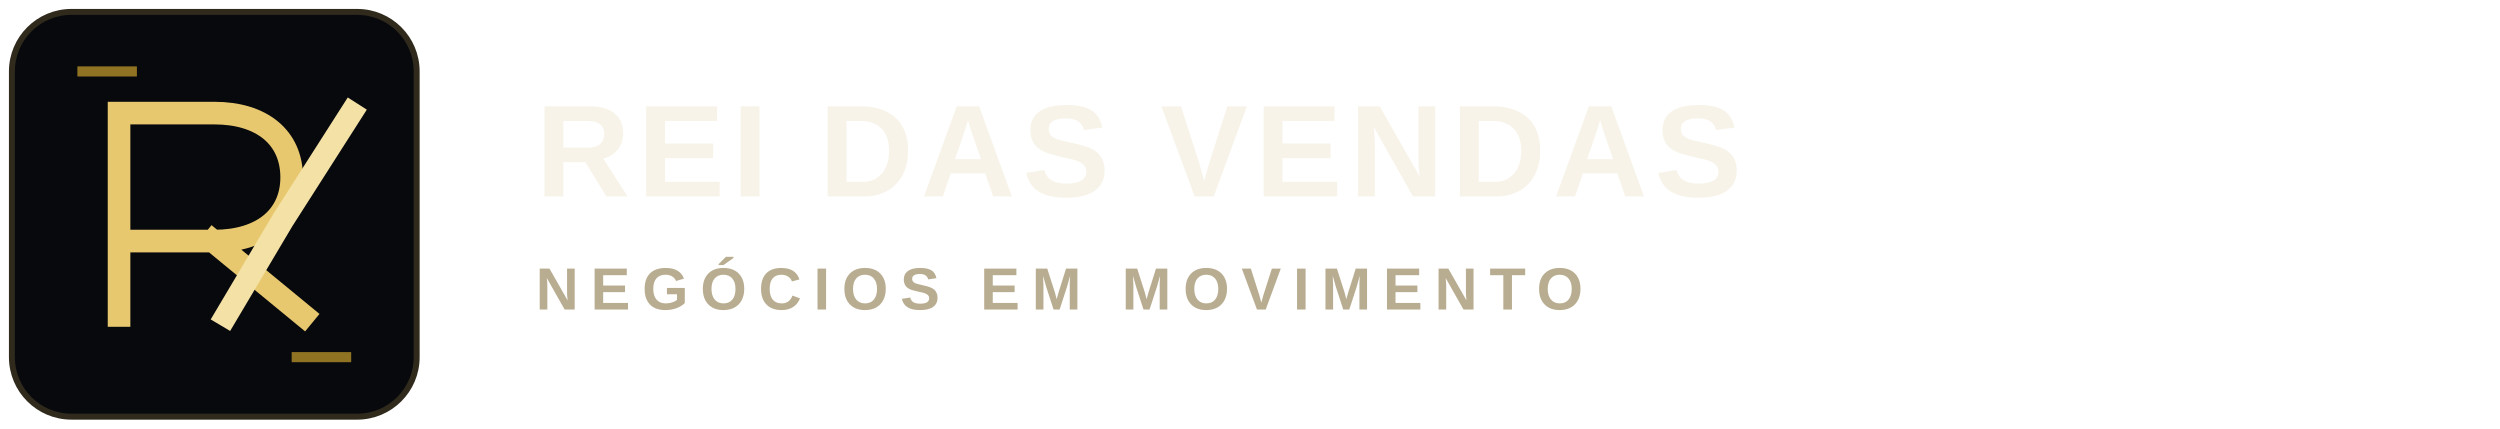
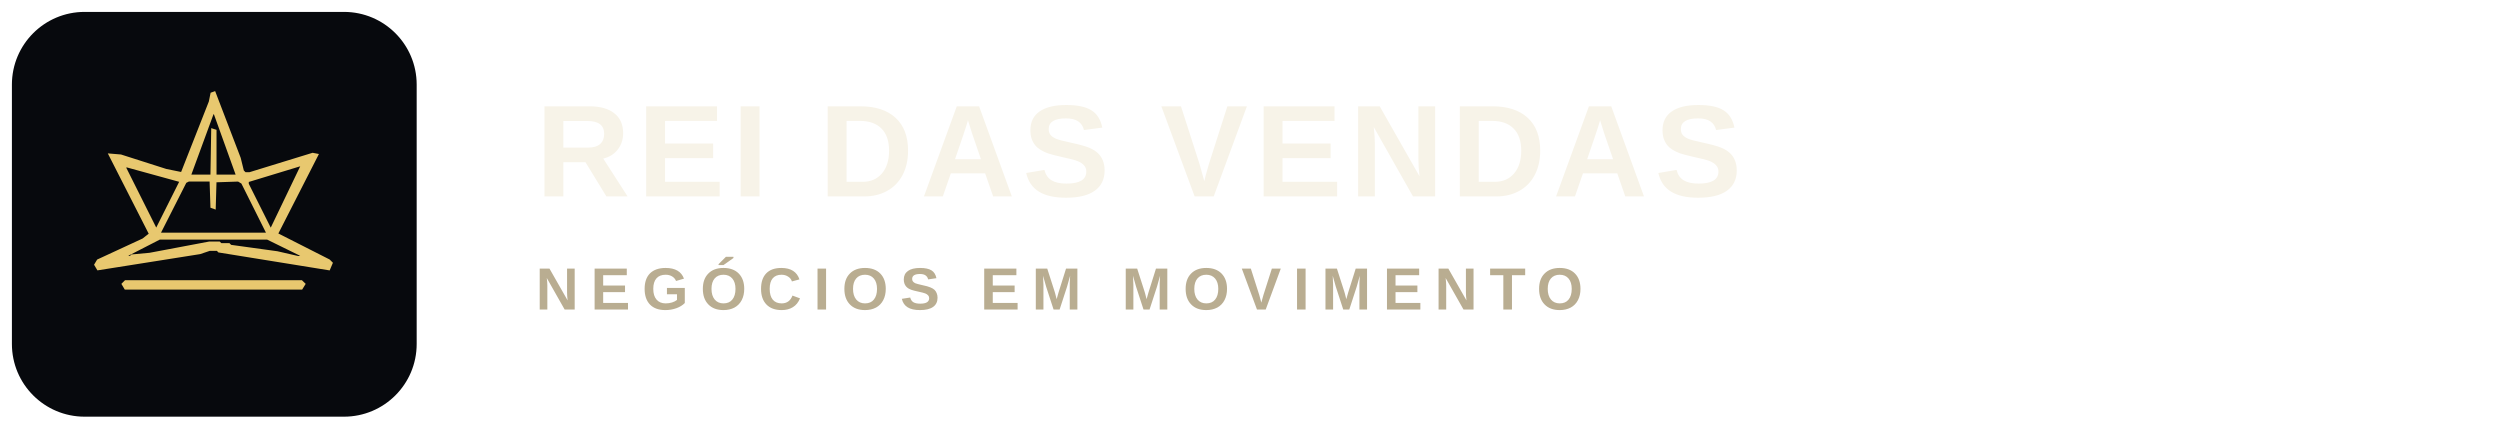
<svg xmlns="http://www.w3.org/2000/svg" viewBox="0 0 420 72" fill="none" role="img" aria-label="Rei das Vendas">
-   <rect x="2" y="2" width="68" height="68" rx="10" fill="#07090D" stroke="#302A1D" />
-   <path d="M20 53V19h16c8 0 13 4.1 13 10.8 0 6.6-5 10.7-13 10.7H20m15.8 0L51 53" stroke="#E8C86F" stroke-width="3.8" stroke-linecap="square" stroke-linejoin="miter" />
-   <path d="m38 53 9.5-16L59 19" stroke="#F4E1A5" stroke-width="3.8" stroke-linecap="square" />
-   <path d="M13 12h10M49 60h10" stroke="#8F7222" stroke-width="1.7" />
+   <g transform="translate(2 2) scale(1.4167)">
+     <rect width="48" height="48" rx="8.62" fill="#07090D" />
+     <g transform="translate(24 21.2) scale(1.02) translate(-24 -21.2)">
+       <path fill="#E8C86F" fill-rule="evenodd" stroke="#E8C86F" stroke-width="0.34" d="M37.31 30.28 L24.56 28.22 L24.38 28.03 L23.44 28.03 L22.31 28.41 L10.50 30.28 L10.22 29.81 L10.50 29.34 L15.75 26.91 L16.59 26.25 L11.91 17.06 L13.12 17.16 L18.38 18.84 L20.25 19.22 L23.53 10.88 L23.72 9.94 L24.00 9.84 L26.91 17.44 L27.28 18.94 L27.56 19.22 L28.12 19.22 L35.44 16.97 L35.91 17.06 L31.22 26.25 L37.31 29.34 L37.59 29.62 L37.31 30.28Z M26.72 19.50 L24.09 12.19 L23.81 12.09 L21.09 19.50 L23.72 19.50 L23.81 14.16 L24.09 14.25 L24.09 19.50 L26.72 19.50Z M30.66 25.69 L34.31 18.09 L27.84 20.06 L27.84 20.44 L30.47 25.69 L30.66 25.69Z M17.34 25.69 L20.16 20.06 L13.69 18.28 L13.59 18.56 L17.16 25.69 L17.34 25.69Z M30.28 26.25 L27.28 20.25 L26.81 19.97 L24.09 20.06 L24.00 23.16 L23.72 23.06 L23.62 19.97 L21.00 19.97 L20.62 20.16 L17.53 26.25 L30.28 26.25Z M34.59 28.88 L30.19 26.72 L21.75 26.72 L17.62 26.72 L13.41 28.88 L14.25 28.97 L14.44 28.78 L16.50 28.59 L23.44 27.28 L24.56 27.28 L24.75 27.47 L25.69 27.47 L25.88 27.66 L31.31 28.41 L33.75 28.97 L34.59 28.88Z M34.12 32.53 L13.69 32.53 L13.41 32.06 L13.69 31.78 L34.12 31.78 L34.41 32.06 L34.12 32.53Z" />
+     </g>
+   </g>
  <text x="90" y="33" fill="#F7F3E8" font-family="Archivo, Arial, sans-serif" font-size="22" font-weight="700" letter-spacing="1.2">REI DAS VENDAS</text>
  <text x="90" y="52" fill="#B9AD91" font-family="Archivo, Arial, sans-serif" font-size="10" font-weight="600" letter-spacing="2">NEGÓCIOS EM MOVIMENTO</text>
</svg>
